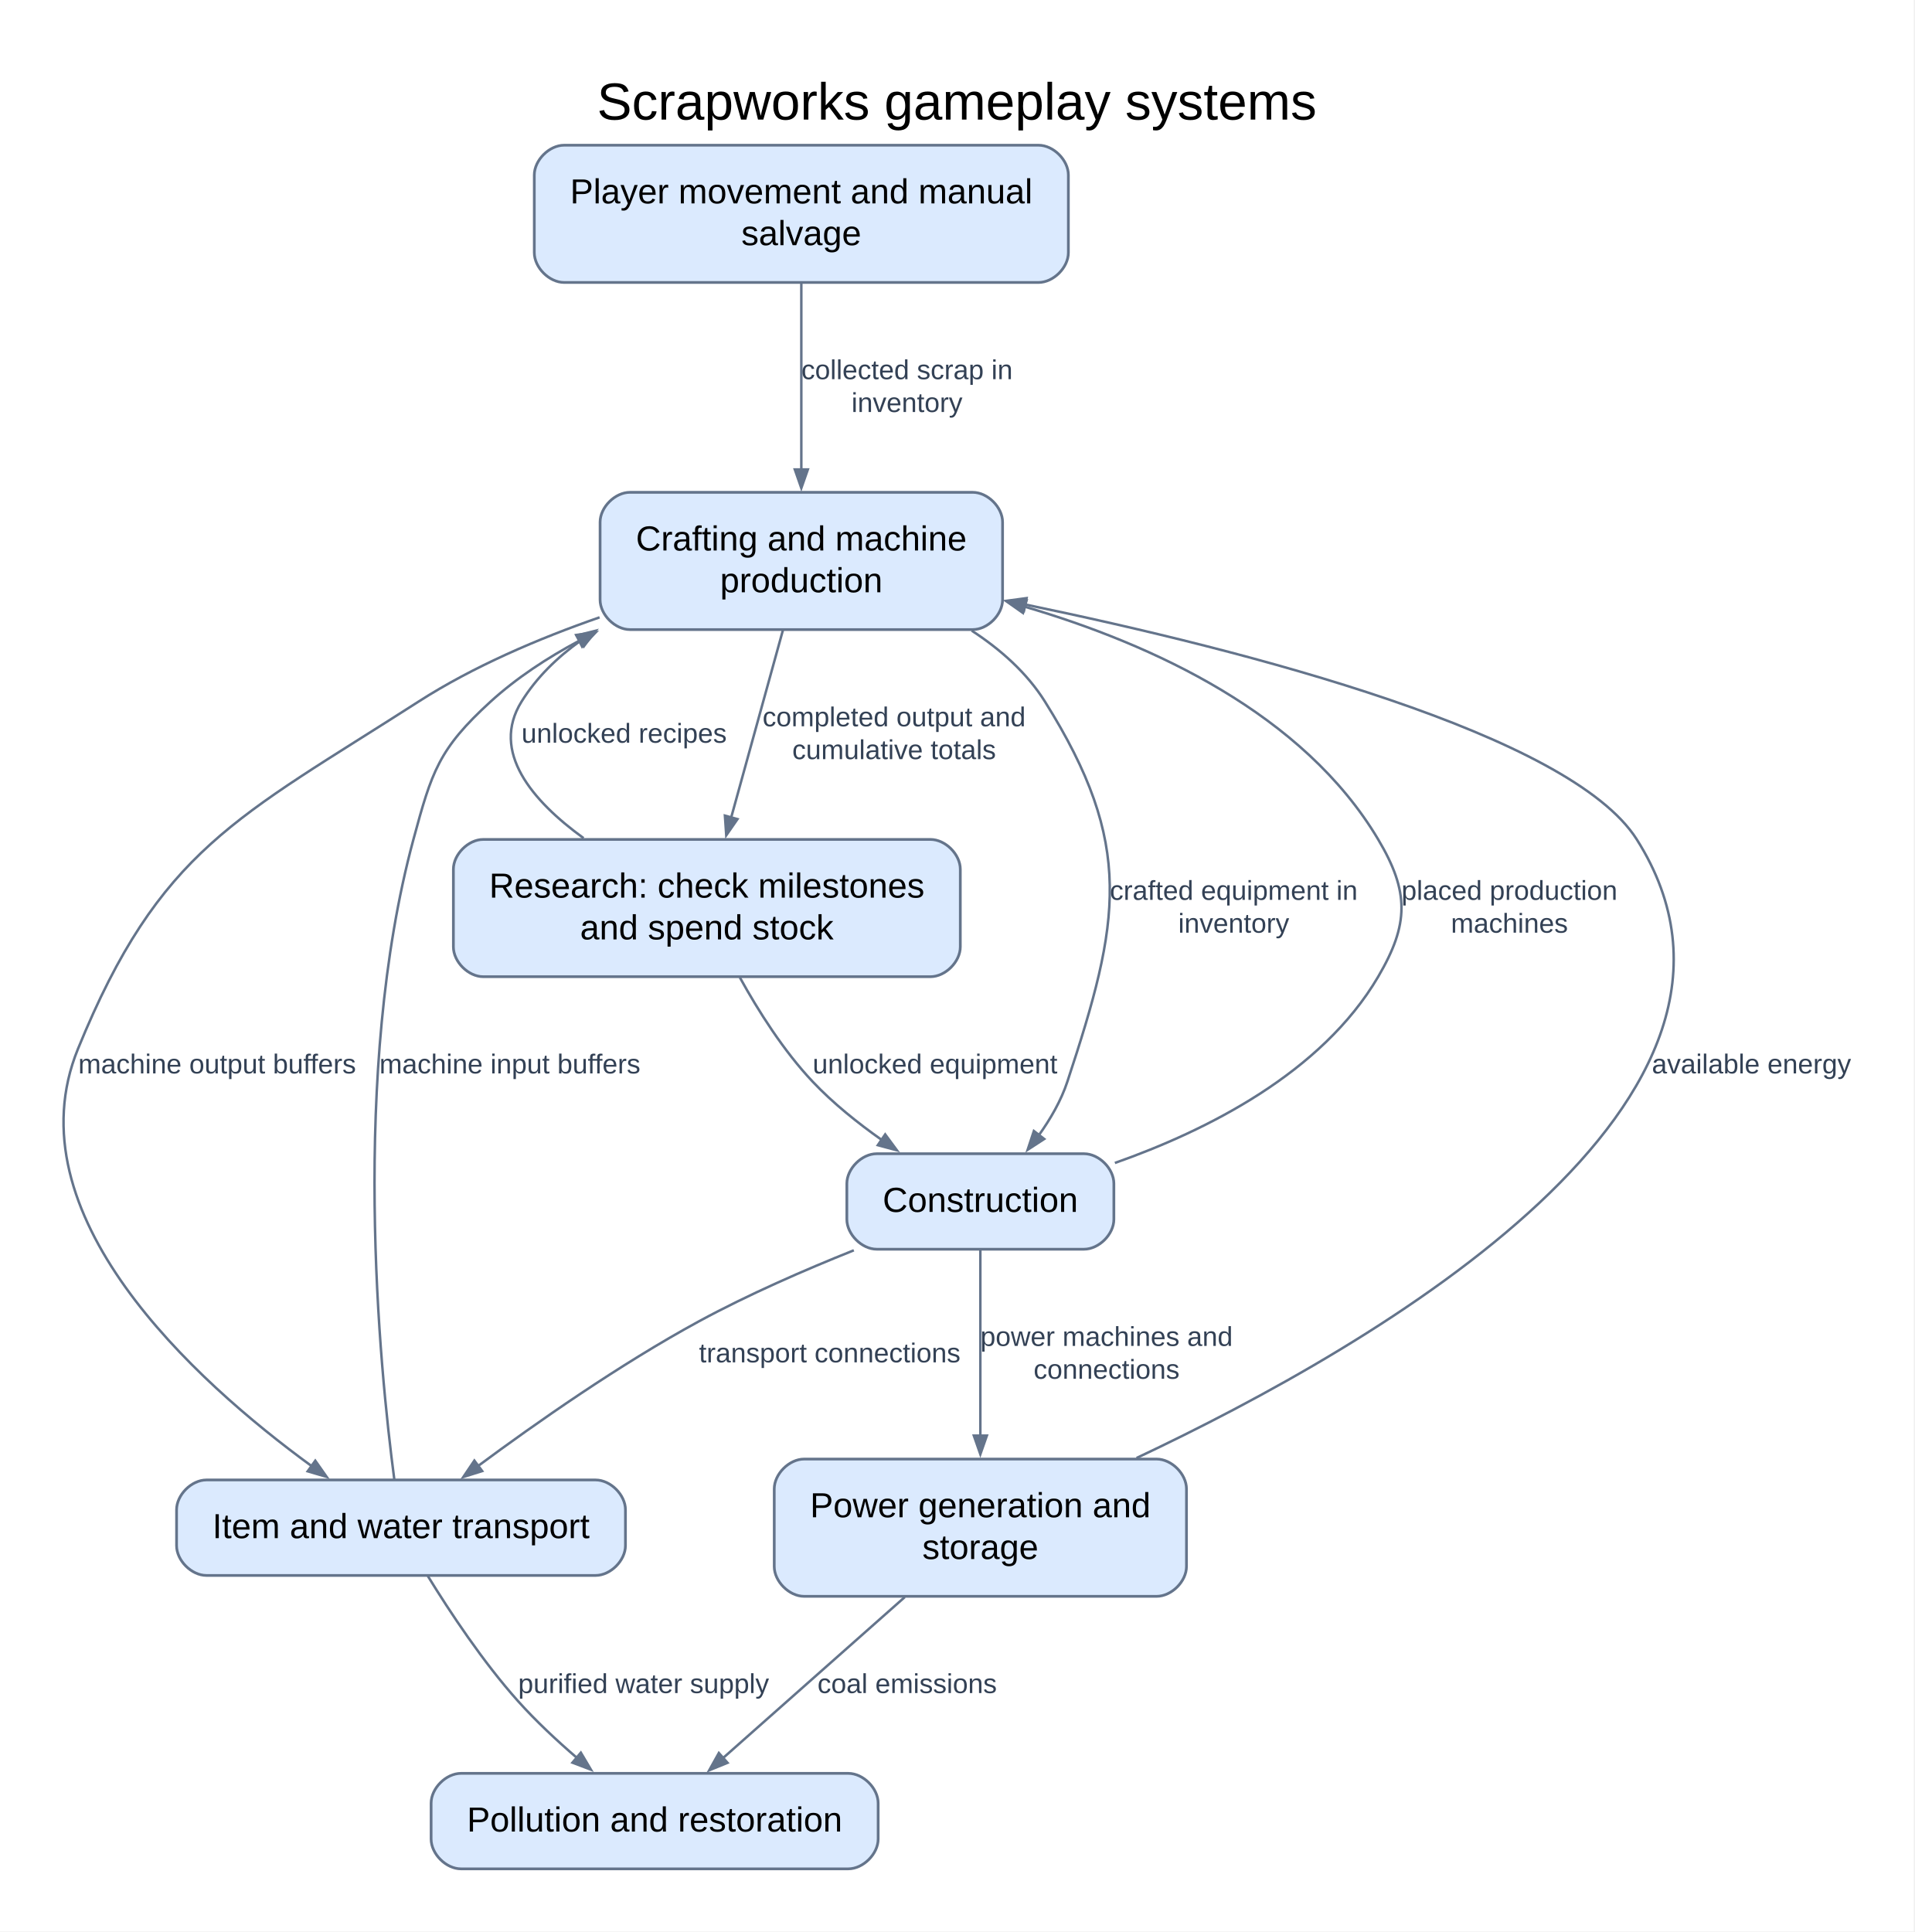
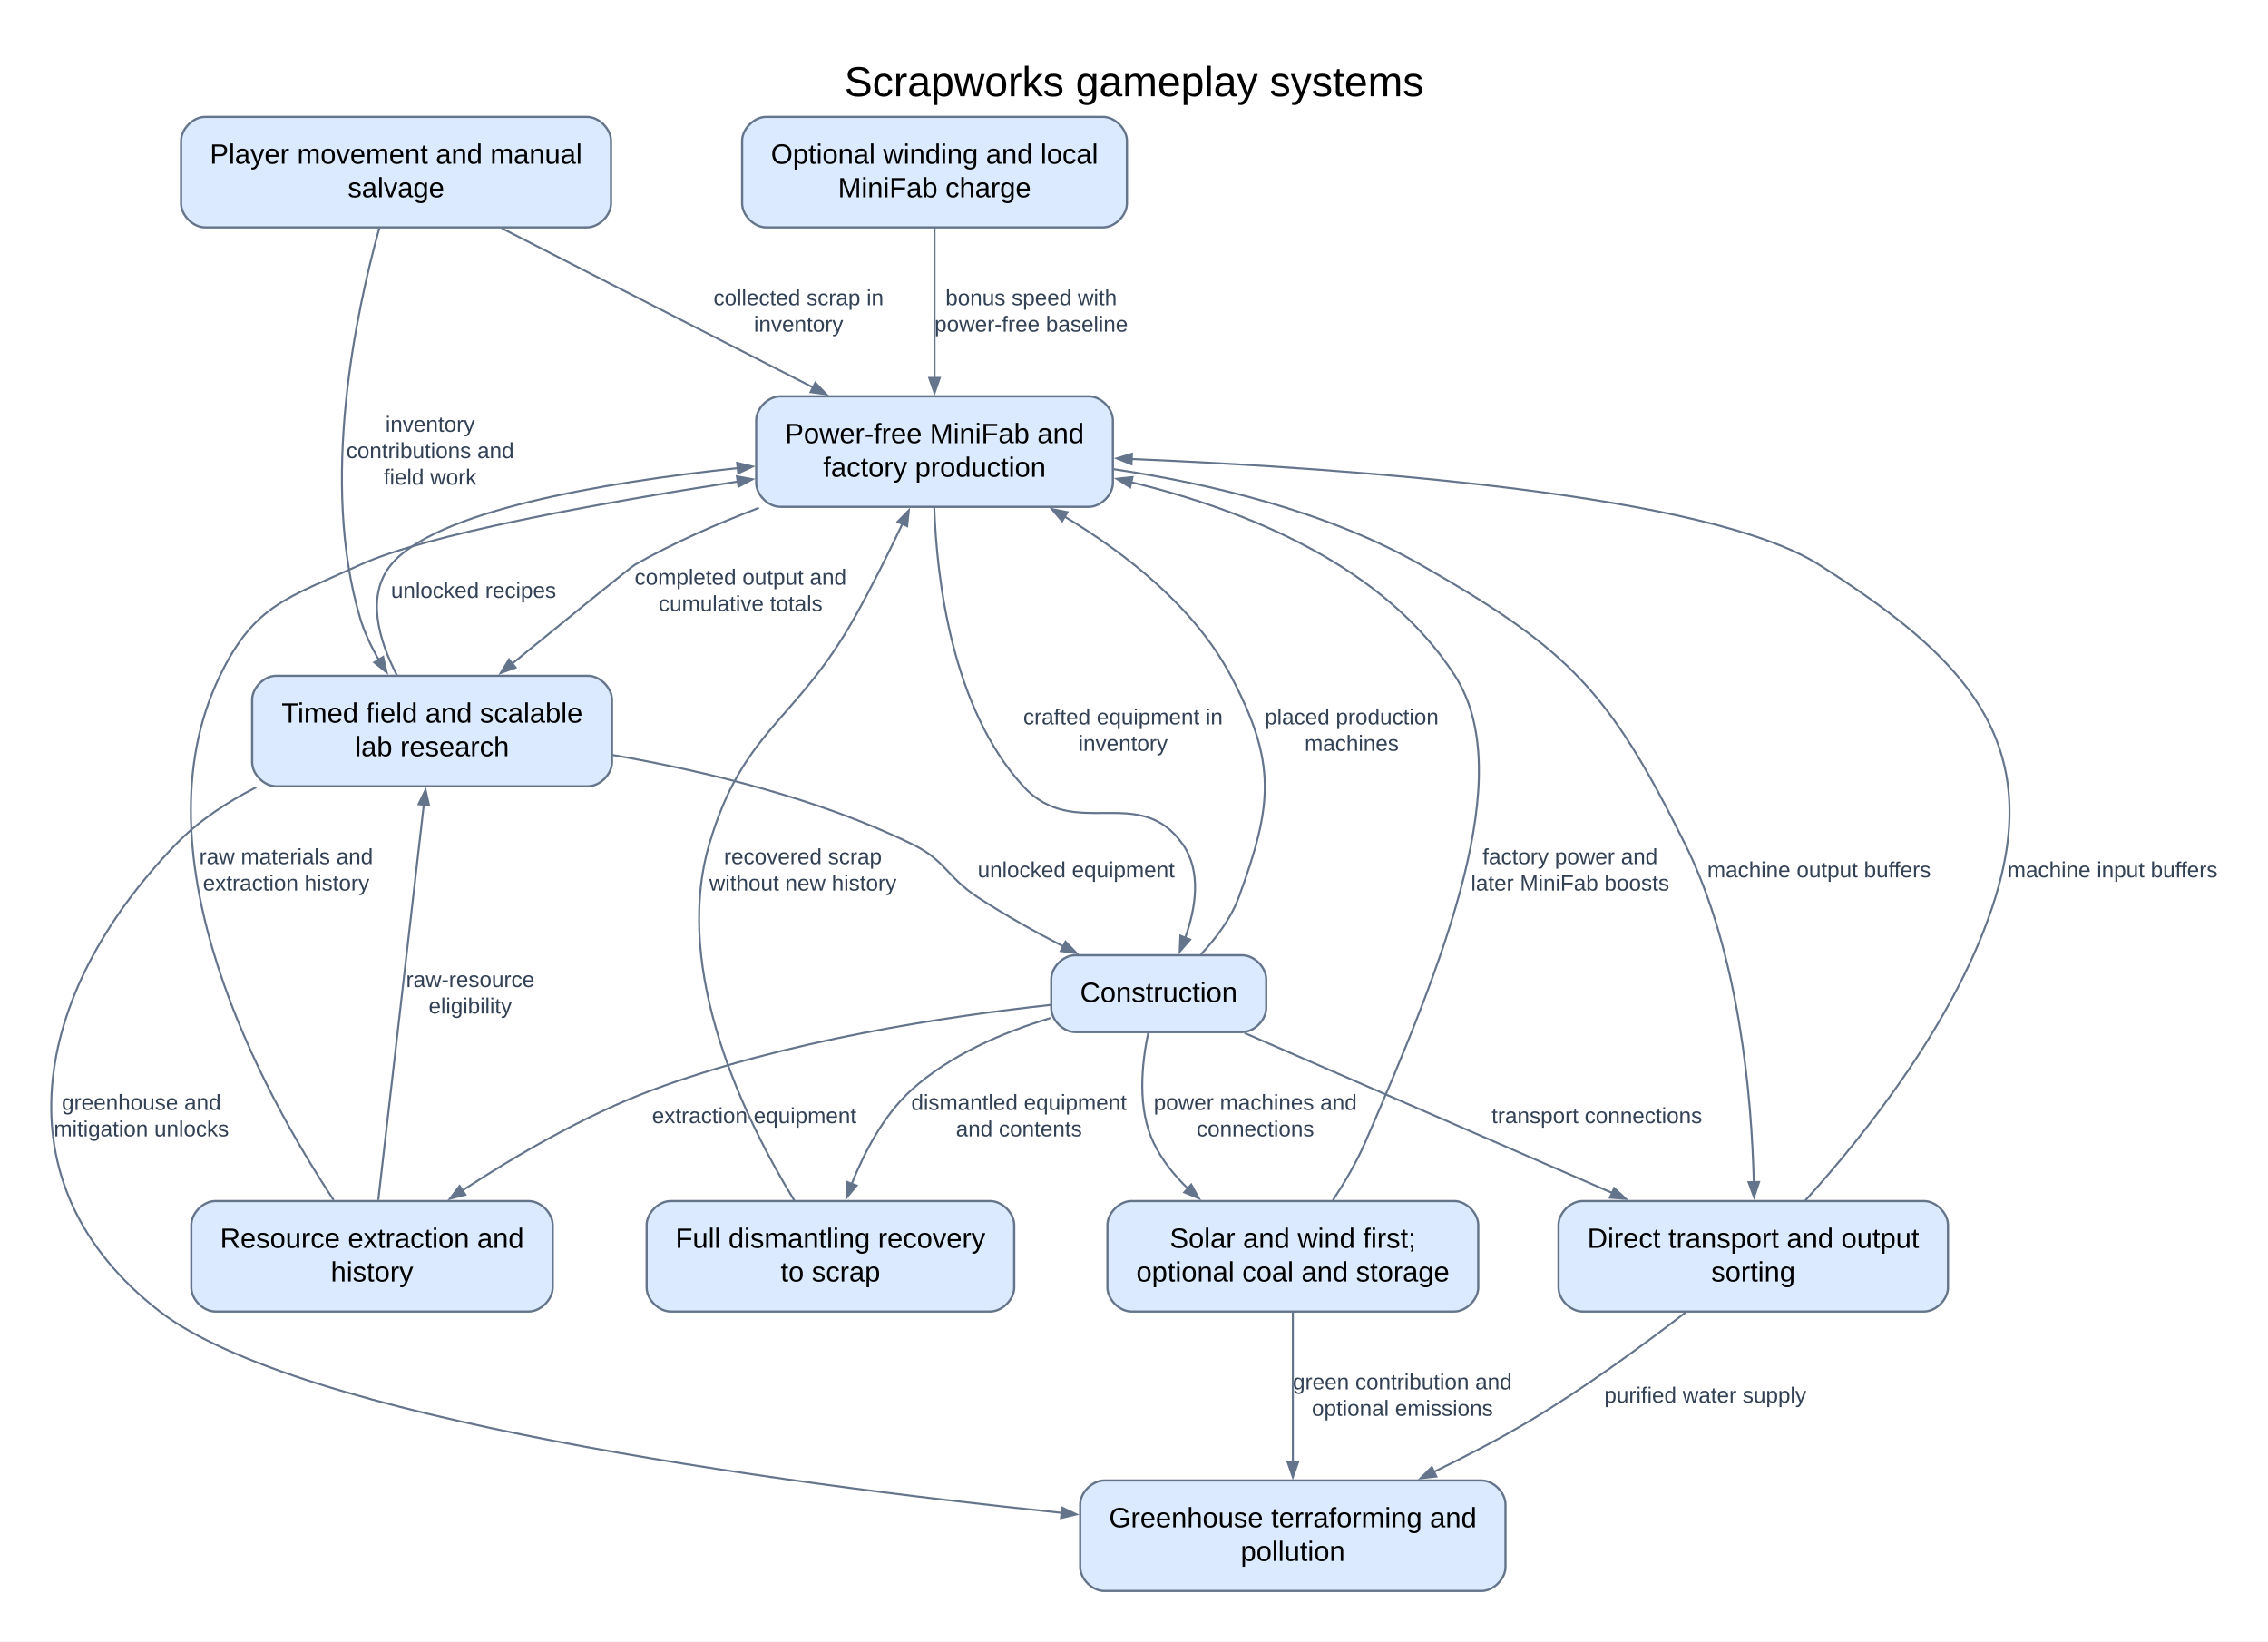
- <svg xmlns="http://www.w3.org/2000/svg" width="770pt" height="777pt" viewBox="0.00 0.00 770.00 777.00">
-   <g id="graph0" class="graph" transform="scale(1 1) rotate(0) translate(25.2 751.6)">
-     <polygon fill="white" stroke="none" points="-25.2,25.2 -25.2,-751.6 744.45,-751.6 744.45,25.2 -25.2,25.2" />
-     <text xml:space="preserve" text-anchor="middle" x="359.62" y="-703.5" font-family="Arial,sans-serif" font-size="21.00">Scrapworks gameplay systems</text>
+ <svg xmlns="http://www.w3.org/2000/svg" width="1133pt" height="820pt" viewBox="0.00 0.00 1133.00 820.00">
+   <g id="graph0" class="graph" transform="scale(1 1) rotate(0) translate(25.2 794.8)">
+     <polygon fill="white" stroke="none" points="-25.2,25.2 -25.2,-794.8 1107.9,-794.8 1107.9,25.2 -25.2,25.2" />
+     <text xml:space="preserve" text-anchor="middle" x="541.35" y="-746.7" font-family="Arial,sans-serif" font-size="21.00">Scrapworks gameplay systems</text>
    <g id="node1" class="node">
-       <path fill="#dbeafe" stroke="#64748b" stroke-width="1.1" d="M392.47,-693.2C392.47,-693.2 201.68,-693.2 201.68,-693.2 195.68,-693.2 189.68,-687.2 189.68,-681.2 189.68,-681.2 189.68,-650 189.68,-650 189.68,-644 195.68,-638 201.68,-638 201.68,-638 392.47,-638 392.47,-638 398.47,-638 404.47,-644 404.47,-650 404.47,-650 404.47,-681.2 404.47,-681.2 404.47,-687.2 398.47,-693.2 392.47,-693.2" />
-       <text xml:space="preserve" text-anchor="middle" x="297.07" y="-669.8" font-family="Arial,sans-serif" font-size="14.00">Player movement and manual</text>
-       <text xml:space="preserve" text-anchor="middle" x="297.07" y="-653" font-family="Arial,sans-serif" font-size="14.00">salvage</text>
+       <path fill="#dbeafe" stroke="#64748b" stroke-width="1.1" d="M268.04,-736.4C268.04,-736.4 77.25,-736.4 77.25,-736.4 71.25,-736.4 65.25,-730.4 65.25,-724.4 65.25,-724.4 65.25,-693.2 65.25,-693.2 65.25,-687.2 71.25,-681.2 77.25,-681.2 77.25,-681.2 268.04,-681.2 268.04,-681.2 274.04,-681.2 280.04,-687.2 280.04,-693.2 280.04,-693.2 280.04,-724.4 280.04,-724.4 280.04,-730.4 274.04,-736.4 268.04,-736.4" />
+       <text xml:space="preserve" text-anchor="middle" x="172.65" y="-713" font-family="Arial,sans-serif" font-size="14.00">Player movement and manual</text>
+       <text xml:space="preserve" text-anchor="middle" x="172.65" y="-696.2" font-family="Arial,sans-serif" font-size="14.00">salvage</text>
    </g>
    <g id="node2" class="node">
-       <path fill="#dbeafe" stroke="#64748b" stroke-width="1.1" d="M366.01,-553.6C366.01,-553.6 228.14,-553.6 228.14,-553.6 222.14,-553.6 216.14,-547.6 216.14,-541.6 216.14,-541.6 216.14,-510.4 216.14,-510.4 216.14,-504.4 222.14,-498.4 228.14,-498.4 228.14,-498.4 366.01,-498.4 366.01,-498.4 372.01,-498.4 378.01,-504.4 378.01,-510.4 378.01,-510.4 378.01,-541.6 378.01,-541.6 378.01,-547.6 372.01,-553.6 366.01,-553.6" />
-       <text xml:space="preserve" text-anchor="middle" x="297.07" y="-530.2" font-family="Arial,sans-serif" font-size="14.00">Crafting and machine</text>
-       <text xml:space="preserve" text-anchor="middle" x="297.07" y="-513.4" font-family="Arial,sans-serif" font-size="14.00">production</text>
+       <path fill="#dbeafe" stroke="#64748b" stroke-width="1.1" d="M518.75,-596.8C518.75,-596.8 364.55,-596.8 364.55,-596.8 358.55,-596.8 352.55,-590.8 352.55,-584.8 352.55,-584.8 352.55,-553.6 352.55,-553.6 352.55,-547.6 358.55,-541.6 364.55,-541.6 364.55,-541.6 518.75,-541.6 518.75,-541.6 524.75,-541.6 530.75,-547.6 530.75,-553.6 530.75,-553.6 530.75,-584.8 530.75,-584.8 530.75,-590.8 524.75,-596.8 518.75,-596.8" />
+       <text xml:space="preserve" text-anchor="middle" x="441.65" y="-573.4" font-family="Arial,sans-serif" font-size="14.00">Power-free MiniFab and</text>
+       <text xml:space="preserve" text-anchor="middle" x="441.65" y="-556.6" font-family="Arial,sans-serif" font-size="14.00">factory production</text>
    </g>
    <g id="edge1" class="edge">
-       <path fill="none" stroke="#64748b" d="M297.07,-637.74C297.07,-616.34 297.07,-586.18 297.07,-562.73" />
-       <polygon fill="#64748b" stroke="#64748b" points="299.7,-562.8 297.07,-555.3 294.45,-562.8 299.7,-562.8" />
-       <text xml:space="preserve" text-anchor="middle" x="339.57" y="-599.1" font-family="Arial,sans-serif" font-size="11.00" fill="#334155">collected scrap in</text>
-       <text xml:space="preserve" text-anchor="middle" x="339.57" y="-585.9" font-family="Arial,sans-serif" font-size="11.00" fill="#334155">inventory</text>
+       <path fill="none" stroke="#64748b" d="M225.47,-680.78C270.17,-657.92 334.22,-625.15 381.01,-601.22" />
+       <polygon fill="#64748b" stroke="#64748b" points="382.11,-603.6 387.6,-597.85 379.72,-598.93 382.11,-603.6" />
+       <text xml:space="preserve" text-anchor="middle" x="373.73" y="-642.3" font-family="Arial,sans-serif" font-size="11.00" fill="#334155">collected scrap in</text>
+       <text xml:space="preserve" text-anchor="middle" x="373.73" y="-629.1" font-family="Arial,sans-serif" font-size="11.00" fill="#334155">inventory</text>
    </g>
    <g id="node3" class="node">
-       <path fill="#dbeafe" stroke="#64748b" stroke-width="1.1" d="M349.01,-414C349.01,-414 169.14,-414 169.14,-414 163.14,-414 157.14,-408 157.14,-402 157.14,-402 157.14,-370.8 157.14,-370.8 157.14,-364.8 163.14,-358.8 169.14,-358.8 169.14,-358.8 349.01,-358.8 349.01,-358.8 355.01,-358.8 361.01,-364.8 361.01,-370.8 361.01,-370.8 361.01,-402 361.01,-402 361.01,-408 355.01,-414 349.01,-414" />
-       <text xml:space="preserve" text-anchor="middle" x="259.07" y="-390.6" font-family="Arial,sans-serif" font-size="14.00">Research: check milestones</text>
-       <text xml:space="preserve" text-anchor="middle" x="259.07" y="-373.8" font-family="Arial,sans-serif" font-size="14.00">and spend stock</text>
+       <path fill="#dbeafe" stroke="#64748b" stroke-width="1.1" d="M268.53,-457.2C268.53,-457.2 112.76,-457.2 112.76,-457.2 106.76,-457.2 100.76,-451.2 100.76,-445.2 100.76,-445.2 100.76,-414 100.76,-414 100.76,-408 106.76,-402 112.76,-402 112.76,-402 268.53,-402 268.53,-402 274.53,-402 280.53,-408 280.53,-414 280.53,-414 280.53,-445.2 280.53,-445.2 280.53,-451.2 274.53,-457.2 268.53,-457.2" />
+       <text xml:space="preserve" text-anchor="middle" x="190.65" y="-433.8" font-family="Arial,sans-serif" font-size="14.00">Timed field and scalable</text>
+       <text xml:space="preserve" text-anchor="middle" x="190.65" y="-417" font-family="Arial,sans-serif" font-size="14.00">lab research</text>
    </g>
    <g id="edge2" class="edge">
-       <path fill="none" stroke="#64748b" d="M289.66,-498.14C283.72,-476.64 275.34,-446.31 268.86,-422.82" />
-       <polygon fill="#64748b" stroke="#64748b" points="271.4,-422.18 266.88,-415.65 266.34,-423.58 271.4,-422.18" />
-       <text xml:space="preserve" text-anchor="middle" x="334.38" y="-459.5" font-family="Arial,sans-serif" font-size="11.00" fill="#334155">completed output and</text>
-       <text xml:space="preserve" text-anchor="middle" x="334.38" y="-446.3" font-family="Arial,sans-serif" font-size="11.00" fill="#334155">cumulative totals</text>
+       <path fill="none" stroke="#64748b" d="M164.3,-680.89C152.53,-638.53 134.58,-554.13 154.65,-486.2 156.78,-478.99 160.17,-471.83 164.04,-465.17" />
+       <polygon fill="#64748b" stroke="#64748b" points="166.21,-466.65 167.95,-458.9 161.76,-463.87 166.21,-466.65" />
+       <text xml:space="preserve" text-anchor="middle" x="189.67" y="-579.1" font-family="Arial,sans-serif" font-size="11.00" fill="#334155">inventory</text>
+       <text xml:space="preserve" text-anchor="middle" x="189.67" y="-565.9" font-family="Arial,sans-serif" font-size="11.00" fill="#334155">contributions and</text>
+       <text xml:space="preserve" text-anchor="middle" x="189.67" y="-552.7" font-family="Arial,sans-serif" font-size="11.00" fill="#334155">field work</text>
+     </g>
+     <g id="edge5" class="edge">
+       <path fill="none" stroke="#64748b" d="M353.93,-541.08C332.99,-533.14 311.13,-523.59 291.85,-512.6 290.08,-511.59 258.16,-485.67 230.64,-463.25" />
+       <polygon fill="#64748b" stroke="#64748b" points="232.4,-461.3 224.93,-458.59 229.08,-465.37 232.4,-461.3" />
+       <text xml:space="preserve" text-anchor="middle" x="344.75" y="-502.7" font-family="Arial,sans-serif" font-size="11.00" fill="#334155">completed output and</text>
+       <text xml:space="preserve" text-anchor="middle" x="344.75" y="-489.5" font-family="Arial,sans-serif" font-size="11.00" fill="#334155">cumulative totals</text>
    </g>
    <g id="node4" class="node">
-       <path fill="#dbeafe" stroke="#64748b" stroke-width="1.1" d="M410.77,-287.6C410.77,-287.6 327.38,-287.6 327.38,-287.6 321.38,-287.6 315.38,-281.6 315.38,-275.6 315.38,-275.6 315.38,-261.2 315.38,-261.2 315.38,-255.2 321.38,-249.2 327.38,-249.2 327.38,-249.2 410.77,-249.2 410.77,-249.2 416.77,-249.2 422.77,-255.2 422.77,-261.2 422.77,-261.2 422.77,-275.6 422.77,-275.6 422.77,-281.6 416.77,-287.6 410.77,-287.6" />
-       <text xml:space="preserve" text-anchor="middle" x="369.07" y="-264.2" font-family="Arial,sans-serif" font-size="14.00">Construction</text>
+       <path fill="#dbeafe" stroke="#64748b" stroke-width="1.1" d="M595.34,-317.6C595.34,-317.6 511.95,-317.6 511.95,-317.6 505.95,-317.6 499.95,-311.6 499.95,-305.6 499.95,-305.6 499.95,-291.2 499.95,-291.2 499.95,-285.2 505.95,-279.2 511.95,-279.2 511.95,-279.2 595.34,-279.2 595.34,-279.2 601.34,-279.2 607.34,-285.2 607.34,-291.2 607.34,-291.2 607.34,-305.6 607.34,-305.6 607.34,-311.6 601.34,-317.6 595.34,-317.6" />
+       <text xml:space="preserve" text-anchor="middle" x="553.65" y="-294.2" font-family="Arial,sans-serif" font-size="14.00">Construction</text>
    </g>
-     <g id="edge5" class="edge">
-       <path fill="none" stroke="#64748b" d="M365.59,-497.98C377.19,-490.42 387.81,-481 395.07,-469.4 431.19,-411.75 425.41,-381.2 404.07,-316.6 401.54,-308.92 397.21,-301.46 392.45,-294.84" />
-       <polygon fill="#64748b" stroke="#64748b" points="394.76,-293.53 388.1,-289.2 390.6,-296.74 394.76,-293.53" />
-       <text xml:space="preserve" text-anchor="middle" x="470.97" y="-389.7" font-family="Arial,sans-serif" font-size="11.00" fill="#334155">crafted equipment in</text>
-       <text xml:space="preserve" text-anchor="middle" x="470.97" y="-376.5" font-family="Arial,sans-serif" font-size="11.00" fill="#334155">inventory</text>
+     <g id="edge8" class="edge">
+       <path fill="none" stroke="#64748b" d="M441.52,-541.32C442.8,-505.15 450.39,-440.88 485.98,-402 511.42,-374.2 544.03,-403.87 565.65,-373 575.08,-359.52 572.2,-341.29 566.89,-326.35" />
+       <polygon fill="#64748b" stroke="#64748b" points="569.34,-325.39 564.13,-319.4 564.46,-327.34 569.34,-325.39" />
+       <text xml:space="preserve" text-anchor="middle" x="535.81" y="-432.9" font-family="Arial,sans-serif" font-size="11.00" fill="#334155">crafted equipment in</text>
+       <text xml:space="preserve" text-anchor="middle" x="535.81" y="-419.7" font-family="Arial,sans-serif" font-size="11.00" fill="#334155">inventory</text>
    </g>
    <g id="node5" class="node">
-       <path fill="#dbeafe" stroke="#64748b" stroke-width="1.1" d="M214.34,-156.4C214.34,-156.4 57.81,-156.4 57.81,-156.4 51.81,-156.4 45.81,-150.4 45.81,-144.4 45.81,-144.4 45.81,-130 45.81,-130 45.81,-124 51.81,-118 57.81,-118 57.81,-118 214.34,-118 214.34,-118 220.34,-118 226.34,-124 226.34,-130 226.34,-130 226.34,-144.4 226.34,-144.4 226.34,-150.4 220.34,-156.4 214.34,-156.4" />
-       <text xml:space="preserve" text-anchor="middle" x="136.07" y="-133" font-family="Arial,sans-serif" font-size="14.00">Item and water transport</text>
+       <path fill="#dbeafe" stroke="#64748b" stroke-width="1.1" d="M935.93,-194.8C935.93,-194.8 765.37,-194.8 765.37,-194.8 759.37,-194.8 753.37,-188.8 753.37,-182.8 753.37,-182.8 753.37,-151.6 753.37,-151.6 753.37,-145.6 759.37,-139.6 765.37,-139.6 765.37,-139.6 935.93,-139.6 935.93,-139.6 941.93,-139.6 947.93,-145.6 947.93,-151.6 947.93,-151.6 947.93,-182.8 947.93,-182.8 947.93,-188.8 941.93,-194.8 935.93,-194.8" />
+       <text xml:space="preserve" text-anchor="middle" x="850.65" y="-171.4" font-family="Arial,sans-serif" font-size="14.00">Direct transport and output</text>
+       <text xml:space="preserve" text-anchor="middle" x="850.65" y="-154.6" font-family="Arial,sans-serif" font-size="14.00">sorting</text>
+     </g>
+     <g id="edge14" class="edge">
+       <path fill="none" stroke="#64748b" d="M531.1,-560.42C579.11,-553.21 637.87,-539.33 684.65,-512.6 758.79,-470.23 778.67,-449.48 816.65,-373 843.76,-318.42 849.89,-246.59 850.93,-204.11" />
+       <polygon fill="#64748b" stroke="#64748b" points="853.55,-204.31 851.05,-196.77 848.3,-204.22 853.55,-204.31" />
+       <text xml:space="preserve" text-anchor="middle" x="883.52" y="-356.5" font-family="Arial,sans-serif" font-size="11.00" fill="#334155">machine output buffers</text>
+     </g>
+     <g id="edge6" class="edge">
+       <path fill="none" stroke="#64748b" d="M173.02,-457.57C164.07,-474.96 157.48,-497.14 170.1,-512.6 191.98,-539.42 275.01,-553.65 343.56,-560.98" />
+       <polygon fill="#64748b" stroke="#64748b" points="343.03,-563.56 350.76,-561.72 343.57,-558.34 343.03,-563.56" />
+       <text xml:space="preserve" text-anchor="middle" x="211.37" y="-496.1" font-family="Arial,sans-serif" font-size="11.00" fill="#334155">unlocked recipes</text>
+     </g>
+     <g id="edge7" class="edge">
+       <path fill="none" stroke="#64748b" d="M280.83,-417.63C327.3,-409.56 383.86,-395.87 430.65,-373 447.38,-364.82 447.62,-356.83 463.19,-346.6 476.68,-337.74 492.03,-329.2 506.2,-321.89" />
+       <polygon fill="#64748b" stroke="#64748b" points="507.09,-324.38 512.59,-318.64 504.71,-319.7 507.09,-324.38" />
+       <text xml:space="preserve" text-anchor="middle" x="512.42" y="-356.5" font-family="Arial,sans-serif" font-size="11.00" fill="#334155">unlocked equipment</text>
+     </g>
+     <g id="node7" class="node">
+       <path fill="#dbeafe" stroke="#64748b" stroke-width="1.1" d="M714.88,-55.2C714.88,-55.2 526.42,-55.2 526.42,-55.2 520.42,-55.2 514.42,-49.2 514.42,-43.2 514.42,-43.2 514.42,-12 514.42,-12 514.42,-6 520.42,0 526.42,0 526.42,0 714.88,0 714.88,0 720.88,0 726.88,-6 726.88,-12 726.88,-12 726.88,-43.2 726.88,-43.2 726.88,-49.2 720.88,-55.2 714.88,-55.2" />
+       <text xml:space="preserve" text-anchor="middle" x="620.65" y="-31.8" font-family="Arial,sans-serif" font-size="14.00">Greenhouse terraforming and</text>
+       <text xml:space="preserve" text-anchor="middle" x="620.65" y="-15" font-family="Arial,sans-serif" font-size="14.00">pollution</text>
+     </g>
+     <g id="edge18" class="edge">
+       <path fill="none" stroke="#64748b" d="M102.81,-401.52C88.07,-394.04 73.93,-384.67 62.65,-373 -9.48,-298.36 -27.45,-203.11 54.65,-139.6 123.6,-86.26 360.55,-54.13 505.11,-39.04" />
+       <polygon fill="#64748b" stroke="#64748b" points="505.37,-41.65 512.56,-38.27 504.83,-36.43 505.37,-41.65" />
+       <text xml:space="preserve" text-anchor="middle" x="45.43" y="-240.3" font-family="Arial,sans-serif" font-size="11.00" fill="#334155">greenhouse and</text>
+       <text xml:space="preserve" text-anchor="middle" x="45.43" y="-227.1" font-family="Arial,sans-serif" font-size="11.00" fill="#334155">mitigation unlocks</text>
+     </g>
+     <g id="edge9" class="edge">
+       <path fill="none" stroke="#64748b" d="M574.72,-318.01C582.2,-325.98 589.73,-335.91 593.65,-346.6 610.58,-392.78 612.68,-413.74 589.65,-457.2 571.48,-491.47 537.52,-518.11 506.71,-536.69" />
+       <polygon fill="#64748b" stroke="#64748b" points="505.4,-534.42 500.26,-540.47 508.06,-538.94 505.4,-534.42" />
+       <text xml:space="preserve" text-anchor="middle" x="650.06" y="-432.9" font-family="Arial,sans-serif" font-size="11.00" fill="#334155">placed production</text>
+       <text xml:space="preserve" text-anchor="middle" x="650.06" y="-419.7" font-family="Arial,sans-serif" font-size="11.00" fill="#334155">machines</text>
+     </g>
+     <g id="edge11" class="edge">
+       <path fill="none" stroke="#64748b" d="M596.52,-278.75C644.52,-257.87 723.05,-223.71 780.12,-198.88" />
+       <polygon fill="#64748b" stroke="#64748b" points="781.16,-201.29 786.99,-195.89 779.07,-196.48 781.16,-201.29" />
+       <text xml:space="preserve" text-anchor="middle" x="772.52" y="-233.7" font-family="Arial,sans-serif" font-size="11.00" fill="#334155">transport connections</text>
+     </g>
+     <g id="node6" class="node">
+       <path fill="#dbeafe" stroke="#64748b" stroke-width="1.1" d="M701.27,-194.8C701.27,-194.8 540.02,-194.8 540.02,-194.8 534.02,-194.8 528.02,-188.8 528.02,-182.8 528.02,-182.8 528.02,-151.6 528.02,-151.6 528.02,-145.6 534.02,-139.6 540.02,-139.6 540.02,-139.6 701.27,-139.6 701.27,-139.6 707.27,-139.6 713.27,-145.6 713.27,-151.6 713.27,-151.6 713.27,-182.8 713.27,-182.8 713.27,-188.8 707.27,-194.8 701.27,-194.8" />
+       <text xml:space="preserve" text-anchor="middle" x="620.65" y="-171.4" font-family="Arial,sans-serif" font-size="14.00">Solar and wind first;</text>
+       <text xml:space="preserve" text-anchor="middle" x="620.65" y="-154.6" font-family="Arial,sans-serif" font-size="14.00">optional coal and storage</text>
+     </g>
+     <g id="edge12" class="edge">
+       <path fill="none" stroke="#64748b" d="M548.44,-278.88C545.12,-263.38 542.84,-241.08 551.14,-223.8 555.24,-215.27 561.36,-207.64 568.3,-200.96" />
+       <polygon fill="#64748b" stroke="#64748b" points="569.88,-203.07 573.73,-196.11 566.39,-199.15 569.88,-203.07" />
+       <text xml:space="preserve" text-anchor="middle" x="601.9" y="-240.3" font-family="Arial,sans-serif" font-size="11.00" fill="#334155">power machines and</text>
+       <text xml:space="preserve" text-anchor="middle" x="601.9" y="-227.1" font-family="Arial,sans-serif" font-size="11.00" fill="#334155">connections</text>
+     </g>
+     <g id="node8" class="node">
+       <path fill="#dbeafe" stroke="#64748b" stroke-width="1.1" d="M238.92,-194.8C238.92,-194.8 82.37,-194.8 82.37,-194.8 76.37,-194.8 70.37,-188.8 70.37,-182.8 70.37,-182.8 70.37,-151.6 70.37,-151.6 70.37,-145.6 76.37,-139.6 82.37,-139.6 82.37,-139.6 238.92,-139.6 238.92,-139.6 244.92,-139.6 250.92,-145.6 250.92,-151.6 250.92,-151.6 250.92,-182.8 250.92,-182.8 250.92,-188.8 244.92,-194.8 238.92,-194.8" />
+       <text xml:space="preserve" text-anchor="middle" x="160.65" y="-171.4" font-family="Arial,sans-serif" font-size="14.00">Resource extraction and</text>
+       <text xml:space="preserve" text-anchor="middle" x="160.65" y="-154.6" font-family="Arial,sans-serif" font-size="14.00">history</text>
    </g>
    <g id="edge10" class="edge">
-       <path fill="none" stroke="#64748b" d="M215.94,-503.32C191.44,-494.81 165.2,-483.61 143.07,-469.4 69.95,-422.45 39.04,-410.25 6.17,-329.8 -20.95,-263.41 52.86,-196.47 100.07,-162.02" />
-       <polygon fill="#64748b" stroke="#64748b" points="101.6,-164.15 106.17,-157.65 98.54,-159.88 101.6,-164.15" />
-       <text xml:space="preserve" text-anchor="middle" x="62.12" y="-319.9" font-family="Arial,sans-serif" font-size="11.00" fill="#334155">machine output buffers</text>
+       <path fill="none" stroke="#64748b" d="M499.86,-292.8C447.61,-287.09 366.7,-274.9 300.53,-250.2 266.9,-237.65 232.07,-217.25 205.58,-199.95" />
+       <polygon fill="#64748b" stroke="#64748b" points="207.3,-197.94 199.59,-195.99 204.4,-202.32 207.3,-197.94" />
+       <text xml:space="preserve" text-anchor="middle" x="351.59" y="-233.7" font-family="Arial,sans-serif" font-size="11.00" fill="#334155">extraction equipment</text>
+     </g>
+     <g id="node9" class="node">
+       <path fill="#dbeafe" stroke="#64748b" stroke-width="1.1" d="M469.46,-194.8C469.46,-194.8 309.83,-194.8 309.83,-194.8 303.83,-194.8 297.83,-188.8 297.83,-182.8 297.83,-182.8 297.83,-151.6 297.83,-151.6 297.83,-145.6 303.83,-139.6 309.83,-139.6 309.83,-139.6 469.46,-139.6 469.46,-139.6 475.46,-139.6 481.46,-145.6 481.46,-151.6 481.46,-151.6 481.46,-182.8 481.46,-182.8 481.46,-188.8 475.46,-194.8 469.46,-194.8" />
+       <text xml:space="preserve" text-anchor="middle" x="389.65" y="-171.4" font-family="Arial,sans-serif" font-size="14.00">Full dismantling recovery</text>
+       <text xml:space="preserve" text-anchor="middle" x="389.65" y="-154.6" font-family="Arial,sans-serif" font-size="14.00">to scrap</text>
+     </g>
+     <g id="edge20" class="edge">
+       <path fill="none" stroke="#64748b" d="M499.61,-286.23C476.02,-279.13 449.38,-267.84 430.03,-250.2 416.24,-237.64 406.61,-219.33 400.21,-203.2" />
+       <polygon fill="#64748b" stroke="#64748b" points="402.76,-202.53 397.69,-196.42 397.85,-204.37 402.76,-202.53" />
+       <text xml:space="preserve" text-anchor="middle" x="483.84" y="-240.3" font-family="Arial,sans-serif" font-size="11.00" fill="#334155">dismantled equipment</text>
+       <text xml:space="preserve" text-anchor="middle" x="483.84" y="-227.1" font-family="Arial,sans-serif" font-size="11.00" fill="#334155">and contents</text>
+     </g>
+     <g id="edge13" class="edge">
+       <path fill="none" stroke="#64748b" d="M876.64,-195.06C906.29,-227.76 953.08,-286.14 971.65,-346.6 996.16,-426.42 954.1,-467.77 883.65,-512.6 828.38,-547.77 652.69,-560.74 540.17,-565.49" />
+       <polygon fill="#64748b" stroke="#64748b" points="540.07,-562.87 532.68,-565.8 540.28,-568.11 540.07,-562.87" />
+       <text xml:space="preserve" text-anchor="middle" x="1030.12" y="-356.5" font-family="Arial,sans-serif" font-size="11.00" fill="#334155">machine input buffers</text>
+     </g>
+     <g id="edge19" class="edge">
+       <path fill="none" stroke="#64748b" d="M817.15,-139.38C795.23,-122.47 765.58,-100.78 737.65,-84.2 722.99,-75.5 706.76,-67.08 691.17,-59.53" />
+       <polygon fill="#64748b" stroke="#64748b" points="692.35,-57.19 684.45,-56.32 690.08,-61.92 692.35,-57.19" />
+       <text xml:space="preserve" text-anchor="middle" x="826.68" y="-94.1" font-family="Arial,sans-serif" font-size="11.00" fill="#334155">purified water supply</text>
+     </g>
+     <g id="edge15" class="edge">
+       <path fill="none" stroke="#64748b" d="M640.65,-195.19C646.46,-203.98 652.37,-214 656.65,-223.8 696.32,-314.84 733.39,-407.76 701.65,-457.2 666.39,-512.12 597.62,-539.93 539.66,-553.98" />
+       <polygon fill="#64748b" stroke="#64748b" points="539.38,-551.35 532.67,-555.61 540.57,-556.46 539.38,-551.35" />
+       <text xml:space="preserve" text-anchor="middle" x="759.17" y="-363.1" font-family="Arial,sans-serif" font-size="11.00" fill="#334155">factory power and</text>
+       <text xml:space="preserve" text-anchor="middle" x="759.17" y="-349.9" font-family="Arial,sans-serif" font-size="11.00" fill="#334155">later MiniFab boosts</text>
+     </g>
+     <g id="edge17" class="edge">
+       <path fill="none" stroke="#64748b" d="M620.65,-139.34C620.65,-117.94 620.65,-87.78 620.65,-64.33" />
+       <polygon fill="#64748b" stroke="#64748b" points="623.27,-64.4 620.65,-56.9 618.02,-64.4 623.27,-64.4" />
+       <text xml:space="preserve" text-anchor="middle" x="675.38" y="-100.7" font-family="Arial,sans-serif" font-size="11.00" fill="#334155">green contribution and</text>
+       <text xml:space="preserve" text-anchor="middle" x="675.38" y="-87.5" font-family="Arial,sans-serif" font-size="11.00" fill="#334155">optional emissions</text>
    </g>
    <g id="edge3" class="edge">
-       <path fill="none" stroke="#64748b" d="M209.5,-414.52C188.76,-429.58 172.04,-449.3 184.53,-469.4 190.58,-479.14 198.89,-487.22 208.28,-493.92" />
-       <polygon fill="#64748b" stroke="#64748b" points="206.69,-496.01 214.39,-497.94 209.57,-491.62 206.69,-496.01" />
-       <text xml:space="preserve" text-anchor="middle" x="225.8" y="-452.9" font-family="Arial,sans-serif" font-size="11.00" fill="#334155">unlocked recipes</text>
+       <path fill="none" stroke="#64748b" d="M141.45,-195.31C106.72,-247.96 40.92,-366.84 84.65,-457.2 101.93,-492.91 118.59,-496.05 154.65,-512.6 187.77,-527.81 274.04,-543.45 343.41,-554.25" />
+       <polygon fill="#64748b" stroke="#64748b" points="342.91,-556.83 350.72,-555.38 343.71,-551.64 342.91,-556.83" />
+       <text xml:space="preserve" text-anchor="middle" x="117.74" y="-363.1" font-family="Arial,sans-serif" font-size="11.00" fill="#334155">raw materials and</text>
+       <text xml:space="preserve" text-anchor="middle" x="117.74" y="-349.9" font-family="Arial,sans-serif" font-size="11.00" fill="#334155">extraction history</text>
    </g>
    <g id="edge4" class="edge">
-       <path fill="none" stroke="#64748b" d="M272.35,-358.49C279.8,-345 289.95,-328.95 301.62,-316.6 309.75,-307.99 319.69,-300.01 329.41,-293.15" />
-       <polygon fill="#64748b" stroke="#64748b" points="330.8,-295.38 335.52,-288.98 327.84,-291.04 330.8,-295.38" />
-       <text xml:space="preserve" text-anchor="middle" x="350.85" y="-319.9" font-family="Arial,sans-serif" font-size="11.00" fill="#334155">unlocked equipment</text>
+       <path fill="none" stroke="#64748b" d="M163.77,-195.33C169.23,-242.67 180.48,-340.35 186.55,-393.04" />
+       <polygon fill="#64748b" stroke="#64748b" points="183.91,-393.06 187.38,-400.21 189.13,-392.46 183.91,-393.06" />
+       <text xml:space="preserve" text-anchor="middle" x="209.73" y="-301.7" font-family="Arial,sans-serif" font-size="11.00" fill="#334155">raw-resource</text>
+       <text xml:space="preserve" text-anchor="middle" x="209.73" y="-288.5" font-family="Arial,sans-serif" font-size="11.00" fill="#334155">eligibility</text>
    </g>
-     <g id="edge6" class="edge">
-       <path fill="none" stroke="#64748b" d="M423.18,-283.89C460.14,-296.91 506.37,-320.1 529.07,-358.8 541.49,-379.96 541.62,-392.92 529.07,-414 499.02,-464.53 438.51,-492.44 386.82,-507.64" />
-       <polygon fill="#64748b" stroke="#64748b" points="386.23,-505.08 379.73,-509.65 387.66,-510.13 386.23,-505.08" />
-       <text xml:space="preserve" text-anchor="middle" x="581.85" y="-389.7" font-family="Arial,sans-serif" font-size="11.00" fill="#334155">placed production</text>
-       <text xml:space="preserve" text-anchor="middle" x="581.85" y="-376.5" font-family="Arial,sans-serif" font-size="11.00" fill="#334155">machines</text>
+     <g id="edge21" class="edge">
+       <path fill="none" stroke="#64748b" d="M371.65,-195.02C347.69,-234.14 310.4,-309.13 329.1,-373 345.9,-430.35 372.38,-434.1 401.65,-486.2 410.16,-501.35 418.72,-518.57 425.72,-533.3" />
+       <polygon fill="#64748b" stroke="#64748b" points="423.23,-534.17 428.8,-539.84 427.98,-531.93 423.23,-534.17" />
+       <text xml:space="preserve" text-anchor="middle" x="375.88" y="-363.1" font-family="Arial,sans-serif" font-size="11.00" fill="#334155">recovered scrap</text>
+       <text xml:space="preserve" text-anchor="middle" x="375.88" y="-349.9" font-family="Arial,sans-serif" font-size="11.00" fill="#334155">without new history</text>
    </g>
-     <g id="edge7" class="edge">
-       <path fill="none" stroke="#64748b" d="M318.19,-248.76C298.33,-240.82 275.64,-230.92 255.9,-220.2 224.19,-202.97 190.46,-179.36 166.9,-161.9" />
-       <polygon fill="#64748b" stroke="#64748b" points="168.72,-159.98 161.14,-157.6 165.58,-164.19 168.72,-159.98" />
-       <text xml:space="preserve" text-anchor="middle" x="308.49" y="-203.7" font-family="Arial,sans-serif" font-size="11.00" fill="#334155">transport connections</text>
+     <g id="node10" class="node">
+       <path fill="#dbeafe" stroke="#64748b" stroke-width="1.1" d="M525.77,-736.4C525.77,-736.4 357.53,-736.4 357.53,-736.4 351.53,-736.4 345.53,-730.4 345.53,-724.4 345.53,-724.4 345.53,-693.2 345.53,-693.2 345.53,-687.2 351.53,-681.2 357.53,-681.2 357.53,-681.2 525.77,-681.2 525.77,-681.2 531.77,-681.2 537.77,-687.2 537.77,-693.2 537.77,-693.2 537.77,-724.4 537.77,-724.4 537.77,-730.4 531.77,-736.4 525.77,-736.4" />
+       <text xml:space="preserve" text-anchor="middle" x="441.65" y="-713" font-family="Arial,sans-serif" font-size="14.00">Optional winding and local</text>
+       <text xml:space="preserve" text-anchor="middle" x="441.65" y="-696.2" font-family="Arial,sans-serif" font-size="14.00">MiniFab charge</text>
    </g>
-     <g id="node6" class="node">
-       <path fill="#dbeafe" stroke="#64748b" stroke-width="1.1" d="M439.97,-164.8C439.97,-164.8 298.18,-164.8 298.18,-164.8 292.18,-164.8 286.18,-158.8 286.18,-152.8 286.18,-152.8 286.18,-121.6 286.18,-121.6 286.18,-115.6 292.18,-109.6 298.18,-109.6 298.18,-109.6 439.97,-109.6 439.97,-109.6 445.97,-109.6 451.97,-115.6 451.97,-121.6 451.97,-121.6 451.97,-152.8 451.97,-152.8 451.97,-158.8 445.97,-164.8 439.97,-164.8" />
-       <text xml:space="preserve" text-anchor="middle" x="369.07" y="-141.4" font-family="Arial,sans-serif" font-size="14.00">Power generation and</text>
-       <text xml:space="preserve" text-anchor="middle" x="369.07" y="-124.6" font-family="Arial,sans-serif" font-size="14.00">storage</text>
-     </g>
-     <g id="edge8" class="edge">
-       <path fill="none" stroke="#64748b" d="M369.07,-248.89C369.07,-229.46 369.07,-198.43 369.07,-174.16" />
-       <polygon fill="#64748b" stroke="#64748b" points="371.7,-174.24 369.07,-166.74 366.45,-174.24 371.7,-174.24" />
-       <text xml:space="preserve" text-anchor="middle" x="419.83" y="-210.3" font-family="Arial,sans-serif" font-size="11.00" fill="#334155">power machines and</text>
-       <text xml:space="preserve" text-anchor="middle" x="419.83" y="-197.1" font-family="Arial,sans-serif" font-size="11.00" fill="#334155">connections</text>
-     </g>
-     <g id="edge9" class="edge">
-       <path fill="none" stroke="#64748b" d="M133.37,-156.7C127.42,-201.72 115.69,-320.16 141.07,-414 148.44,-441.24 151.23,-450.38 172.07,-469.4 182.54,-478.94 194.91,-487.06 207.73,-493.89" />
-       <polygon fill="#64748b" stroke="#64748b" points="206.53,-496.23 214.41,-497.3 208.92,-491.55 206.53,-496.23" />
-       <text xml:space="preserve" text-anchor="middle" x="179.87" y="-319.9" font-family="Arial,sans-serif" font-size="11.00" fill="#334155">machine input buffers</text>
-     </g>
-     <g id="node7" class="node">
-       <path fill="#dbeafe" stroke="#64748b" stroke-width="1.1" d="M315.97,-38.4C315.97,-38.4 160.18,-38.4 160.18,-38.4 154.18,-38.4 148.18,-32.4 148.18,-26.4 148.18,-26.4 148.18,-12 148.18,-12 148.18,-6 154.18,0 160.18,0 160.18,0 315.97,0 315.97,0 321.97,0 327.97,-6 327.97,-12 327.97,-12 327.97,-26.4 327.97,-26.4 327.97,-32.4 321.97,-38.4 315.97,-38.4" />
-       <text xml:space="preserve" text-anchor="middle" x="238.07" y="-15" font-family="Arial,sans-serif" font-size="14.00">Pollution and restoration</text>
-     </g>
-     <g id="edge13" class="edge">
-       <path fill="none" stroke="#64748b" d="M146.88,-117.73C155.75,-103.31 169.09,-83.14 183.19,-67.4 190.33,-59.43 198.79,-51.54 206.91,-44.56" />
-       <polygon fill="#64748b" stroke="#64748b" points="208.4,-46.73 212.45,-39.9 205.02,-42.71 208.4,-46.73" />
-       <text xml:space="preserve" text-anchor="middle" x="233.63" y="-70.7" font-family="Arial,sans-serif" font-size="11.00" fill="#334155">purified water supply</text>
-     </g>
-     <g id="edge11" class="edge">
-       <path fill="none" stroke="#64748b" d="M431.89,-165.23C529.31,-211.17 699.1,-309.69 633.07,-414 606.26,-456.37 477.03,-489.84 386.9,-508.53" />
-       <polygon fill="#64748b" stroke="#64748b" points="386.6,-505.91 379.78,-509.99 387.66,-511.05 386.6,-505.91" />
-       <text xml:space="preserve" text-anchor="middle" x="679.19" y="-319.9" font-family="Arial,sans-serif" font-size="11.00" fill="#334155">available energy</text>
-     </g>
-     <g id="edge12" class="edge">
-       <path fill="none" stroke="#64748b" d="M338.69,-109.3C316.59,-89.73 286.93,-63.46 265.54,-44.52" />
-       <polygon fill="#64748b" stroke="#64748b" points="267.39,-42.65 260.04,-39.65 263.91,-46.59 267.39,-42.65" />
-       <text xml:space="preserve" text-anchor="middle" x="339.64" y="-70.7" font-family="Arial,sans-serif" font-size="11.00" fill="#334155">coal emissions</text>
+     <g id="edge16" class="edge">
+       <path fill="none" stroke="#64748b" d="M441.65,-680.94C441.65,-659.54 441.65,-629.38 441.65,-605.93" />
+       <polygon fill="#64748b" stroke="#64748b" points="444.27,-606 441.65,-598.5 439.02,-606 444.27,-606" />
+       <text xml:space="preserve" text-anchor="middle" x="489.95" y="-642.3" font-family="Arial,sans-serif" font-size="11.00" fill="#334155">bonus speed with</text>
+       <text xml:space="preserve" text-anchor="middle" x="489.95" y="-629.1" font-family="Arial,sans-serif" font-size="11.00" fill="#334155">power-free baseline</text>
    </g>
  </g>
</svg>
